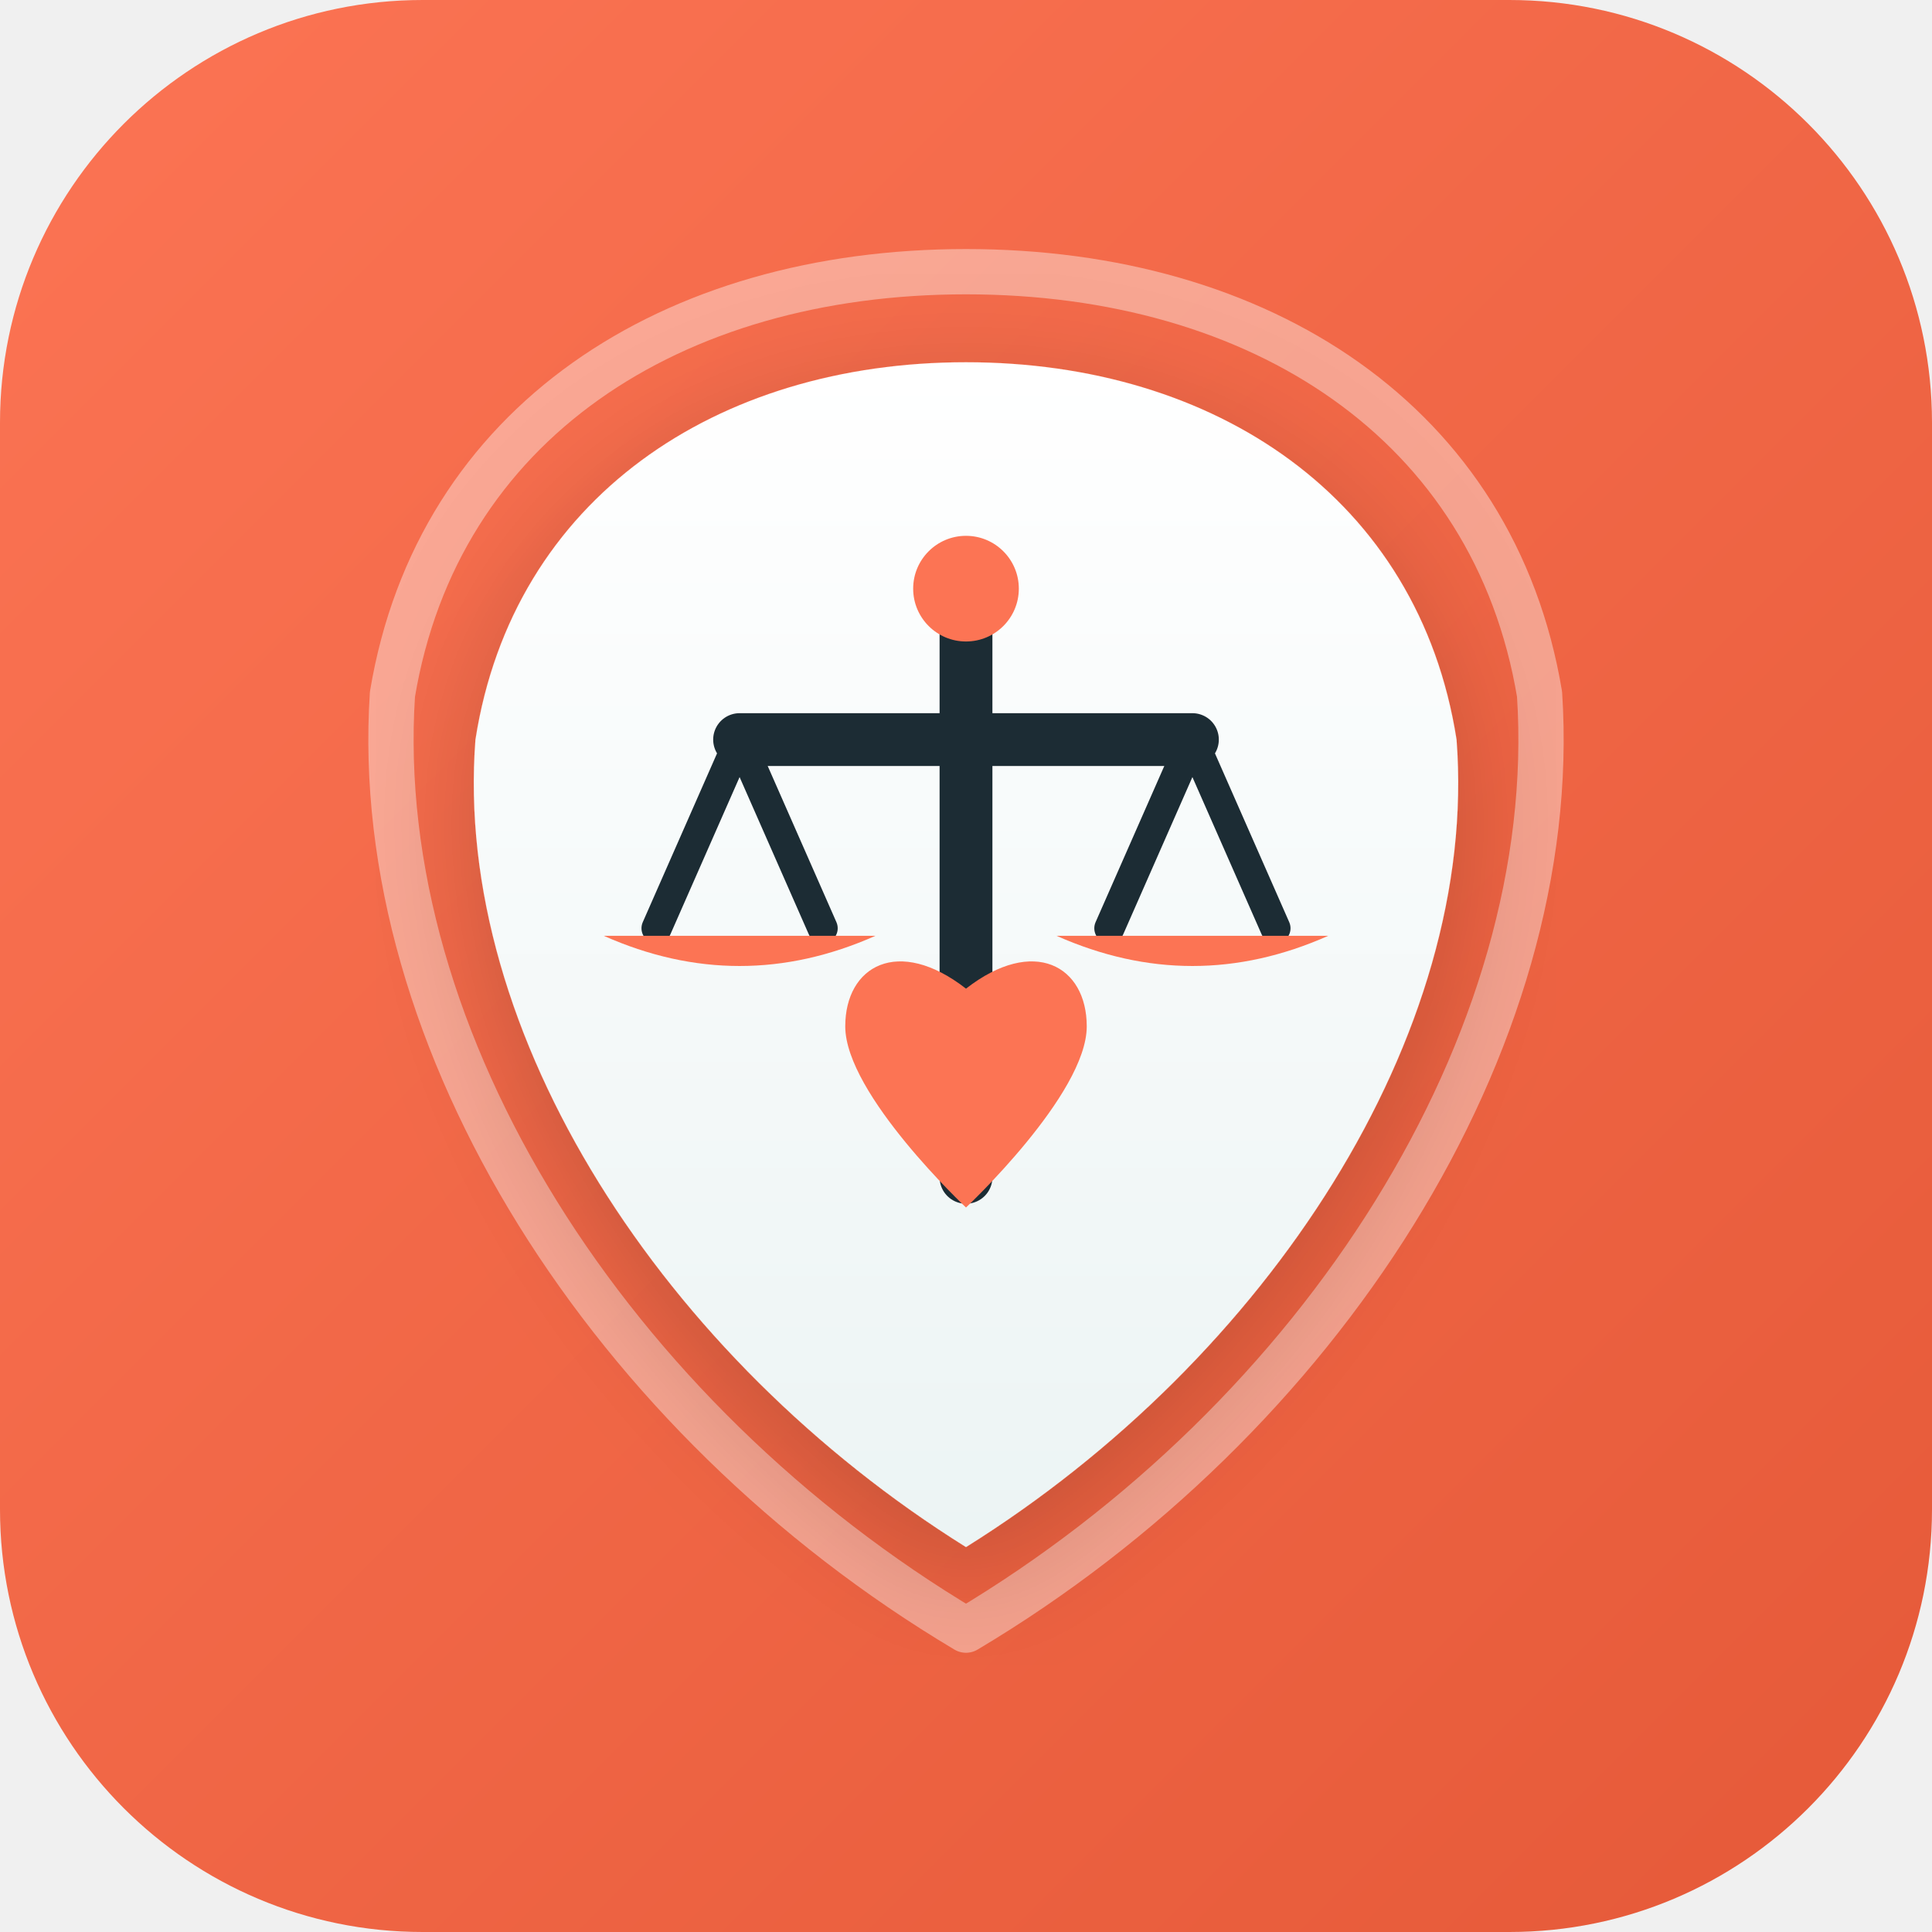
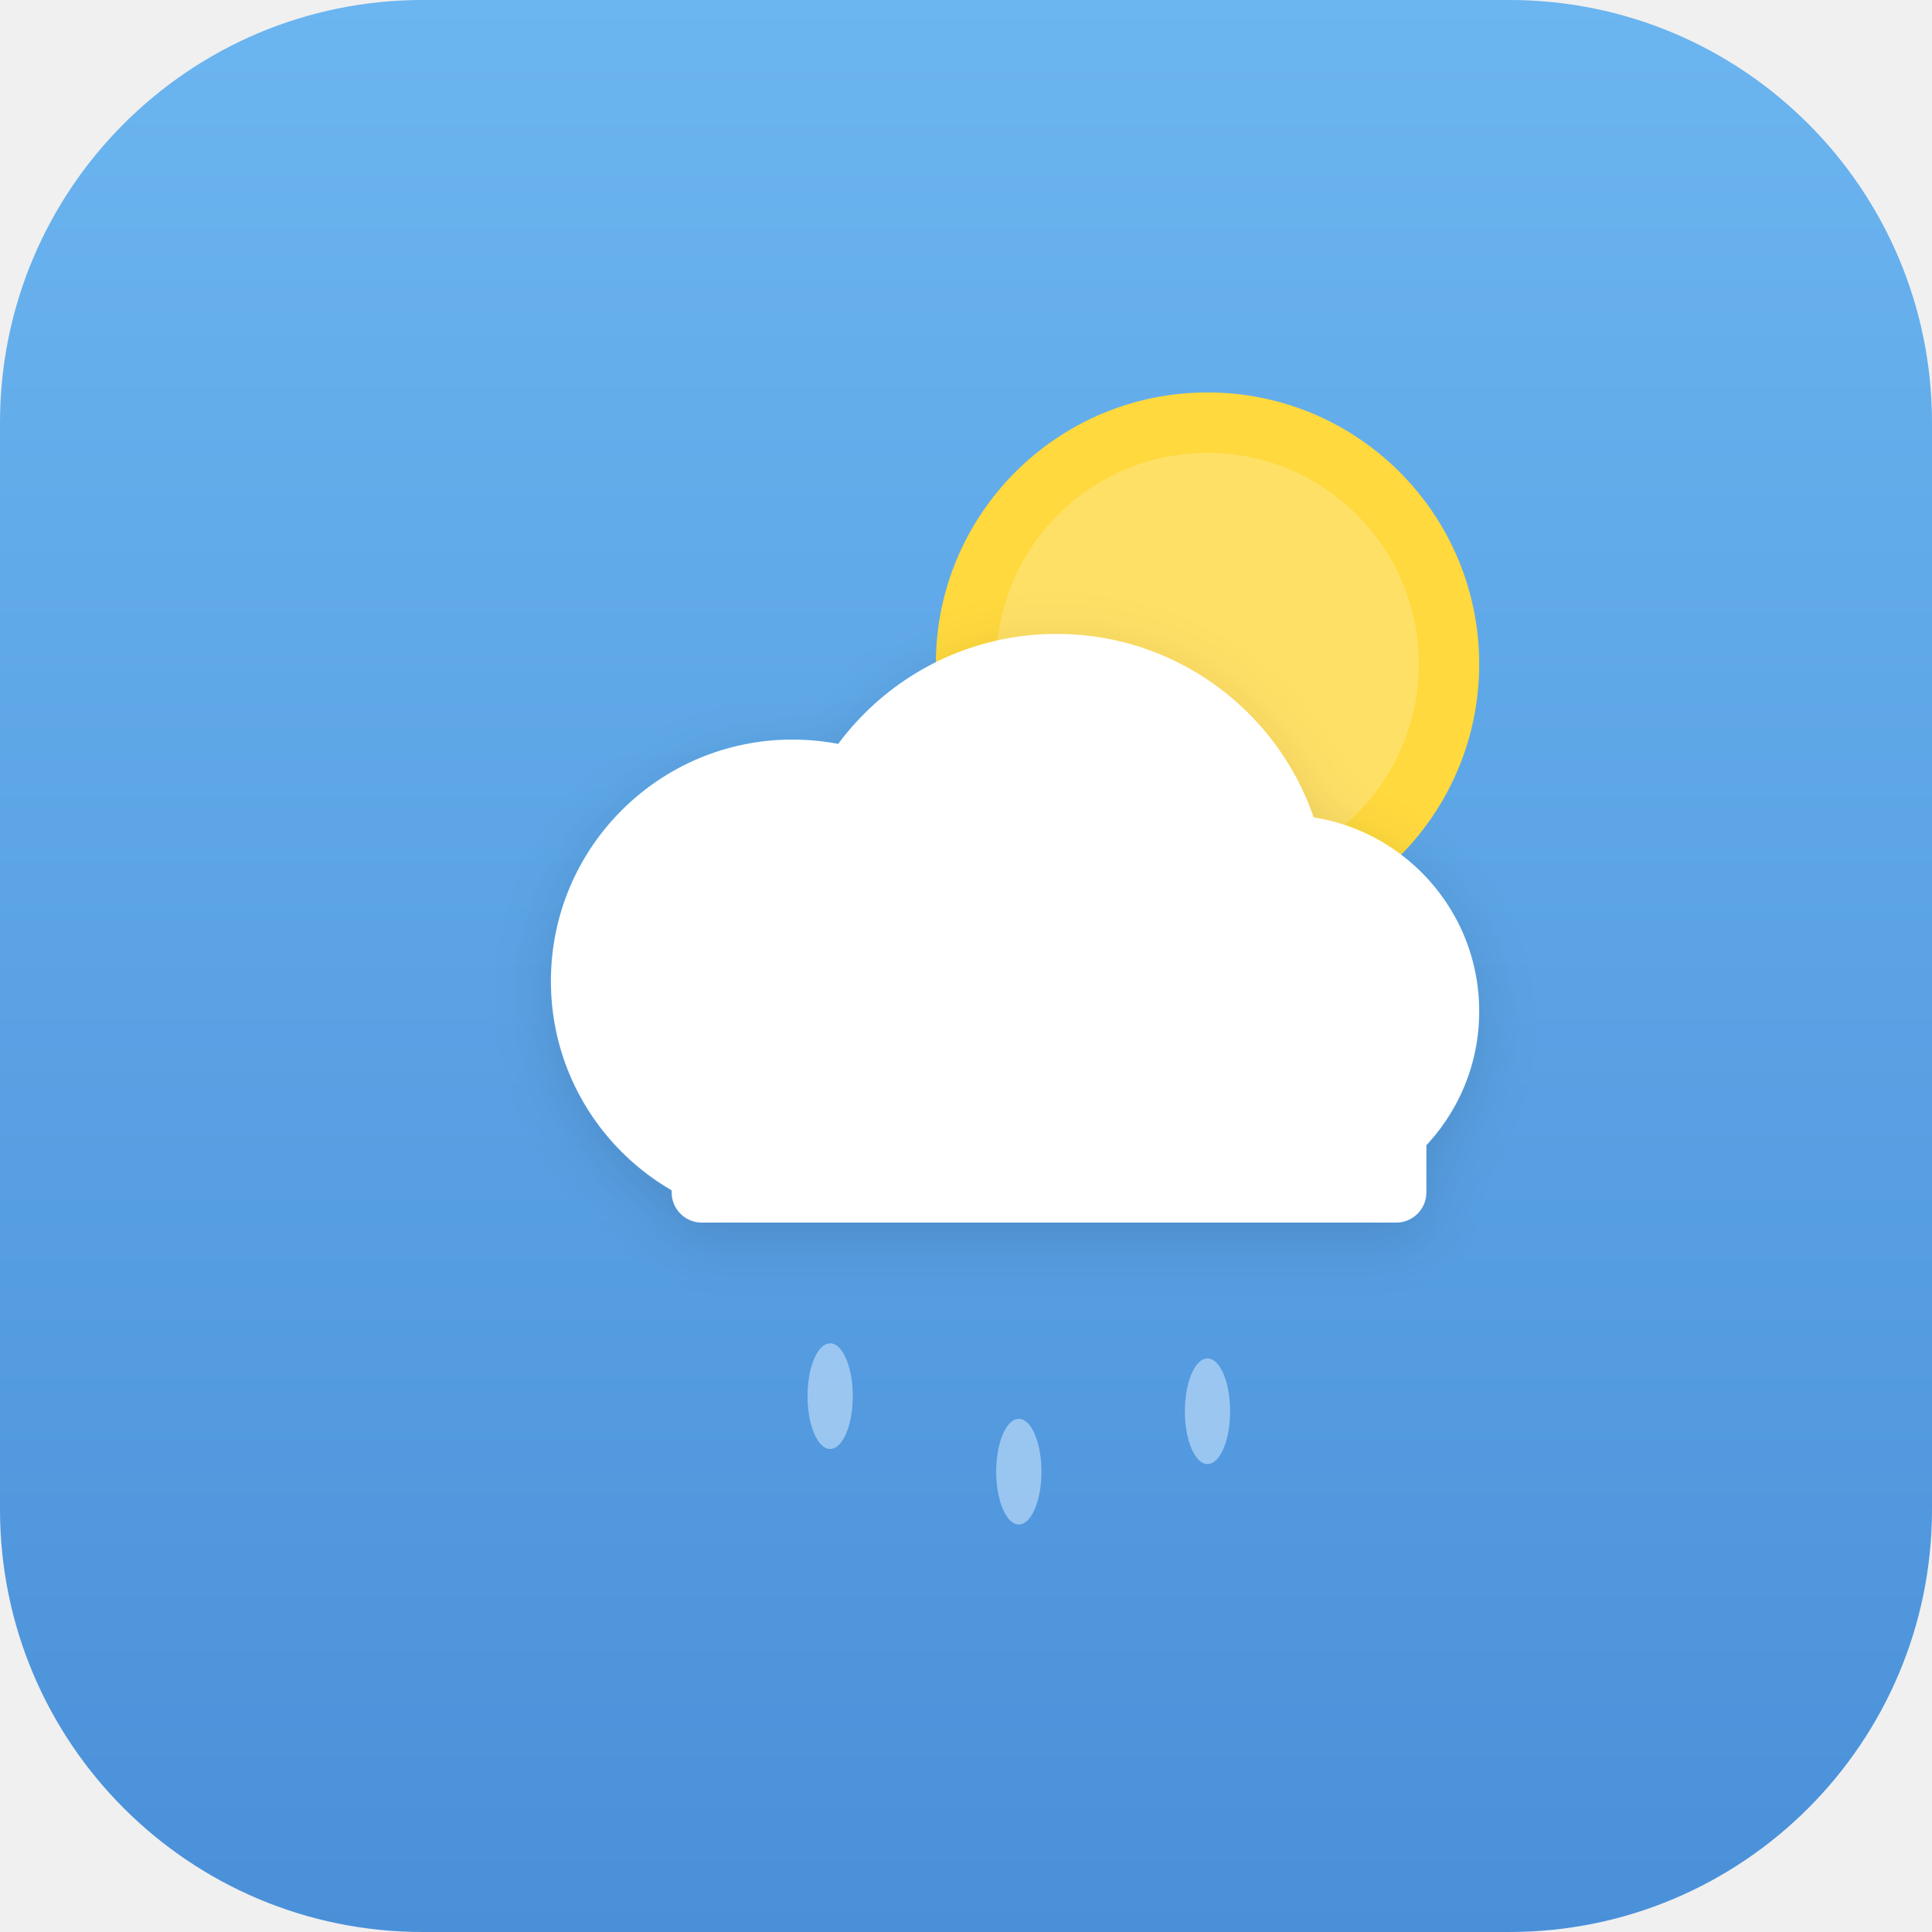
<svg xmlns="http://www.w3.org/2000/svg" viewBox="0 0 512 512" width="512" height="512">
  <defs>
-     <linearGradient id="bgGrad" x1="0%" y1="0%" x2="100%" y2="100%">
-       <stop offset="0%" stop-color="#FC7454" />
-       <stop offset="100%" stop-color="#E55938" />
+     <linearGradient id="skyBg" x1="0%" y1="0%" x2="0%" y2="100%">
+       <stop offset="0%" stop-color="#6BB5F0" />
+       <stop offset="100%" stop-color="#4A90D9" />
    </linearGradient>
-     <linearGradient id="shieldGrad" x1="0%" y1="0%" x2="0%" y2="100%">
-       <stop offset="0%" stop-color="#FFFFFF" />
-       <stop offset="100%" stop-color="#ECF4F4" />
-     </linearGradient>
-     <filter id="softShadow" x="-10%" y="-10%" width="120%" height="120%">
-       <feDropShadow dx="0" dy="8" stdDeviation="16" flood-color="#000000" flood-opacity="0.18" />
+     <filter id="softGlow" x="-20%" y="-20%" width="140%" height="140%">
+       <feDropShadow dx="0" dy="4" stdDeviation="8" flood-color="#000000" flood-opacity="0.12" />
    </filter>
  </defs>
-   <rect width="512" height="512" rx="112" fill="url(#bgGrad)" />
-   <path d="M256 72 C334 72, 396 112, 408 184 C414 276, 350 376, 256 432 C162 376, 98 276, 104 184 C116 112, 178 72, 256 72 Z" fill="none" stroke="#FFFFFF" stroke-width="12" stroke-linecap="round" stroke-linejoin="round" opacity="0.4" />
-   <path d="M256 96 C322 96, 376 132, 386 196 C392 274, 336 360, 256 410 C176 360, 120 274, 126 196 C136 132, 190 96, 256 96 Z" fill="url(#shieldGrad)" filter="url(#softShadow)" />
-   <path d="M256 160 L256 312" stroke="#1C2C34" stroke-width="14" stroke-linecap="round" />
-   <path d="M196 196 L316 196" stroke="#1C2C34" stroke-width="14" stroke-linecap="round" />
-   <path d="M196 196 L174 246" stroke="#1C2C34" stroke-width="8" stroke-linecap="round" />
-   <path d="M196 196 L218 246" stroke="#1C2C34" stroke-width="8" stroke-linecap="round" />
-   <path d="M160 248 Q196 264 232 248 Z" fill="#FC7454" />
-   <path d="M316 196 L294 246" stroke="#1C2C34" stroke-width="8" stroke-linecap="round" />
-   <path d="M316 196 L338 246" stroke="#1C2C34" stroke-width="8" stroke-linecap="round" />
-   <path d="M280 248 Q316 264 352 248 Z" fill="#FC7454" />
-   <circle cx="256" cy="156" r="14" fill="#FC7454" />
-   <path d="M256 320 C256 320, 224 290, 224 272 C224 256, 238 248, 256 262 C274 248, 288 256, 288 272 C288 290, 256 320, 256 320 Z" fill="#FC7454" />
+   <rect width="512" height="512" rx="112" fill="url(#skyBg)" />
+   <circle cx="320" cy="176" r="72" fill="#FFD93D" />
+   <circle cx="320" cy="176" r="56" fill="#FFE066" />
+   <g filter="url(#softGlow)">
+     <circle cx="210" cy="260" r="64" fill="white" />
+     <circle cx="280" cy="240" r="72" fill="white" />
+     <circle cx="340" cy="268" r="52" fill="white" />
+     <rect x="178" y="260" width="200" height="64" rx="8" fill="white" />
+   </g>
+   <g opacity="0.7">
+     <ellipse cx="220" cy="370" rx="6" ry="14" fill="#B8D8F8" />
+     <ellipse cx="270" cy="390" rx="6" ry="14" fill="#B8D8F8" />
+     <ellipse cx="320" cy="374" rx="6" ry="14" fill="#B8D8F8" />
+   </g>
</svg>
